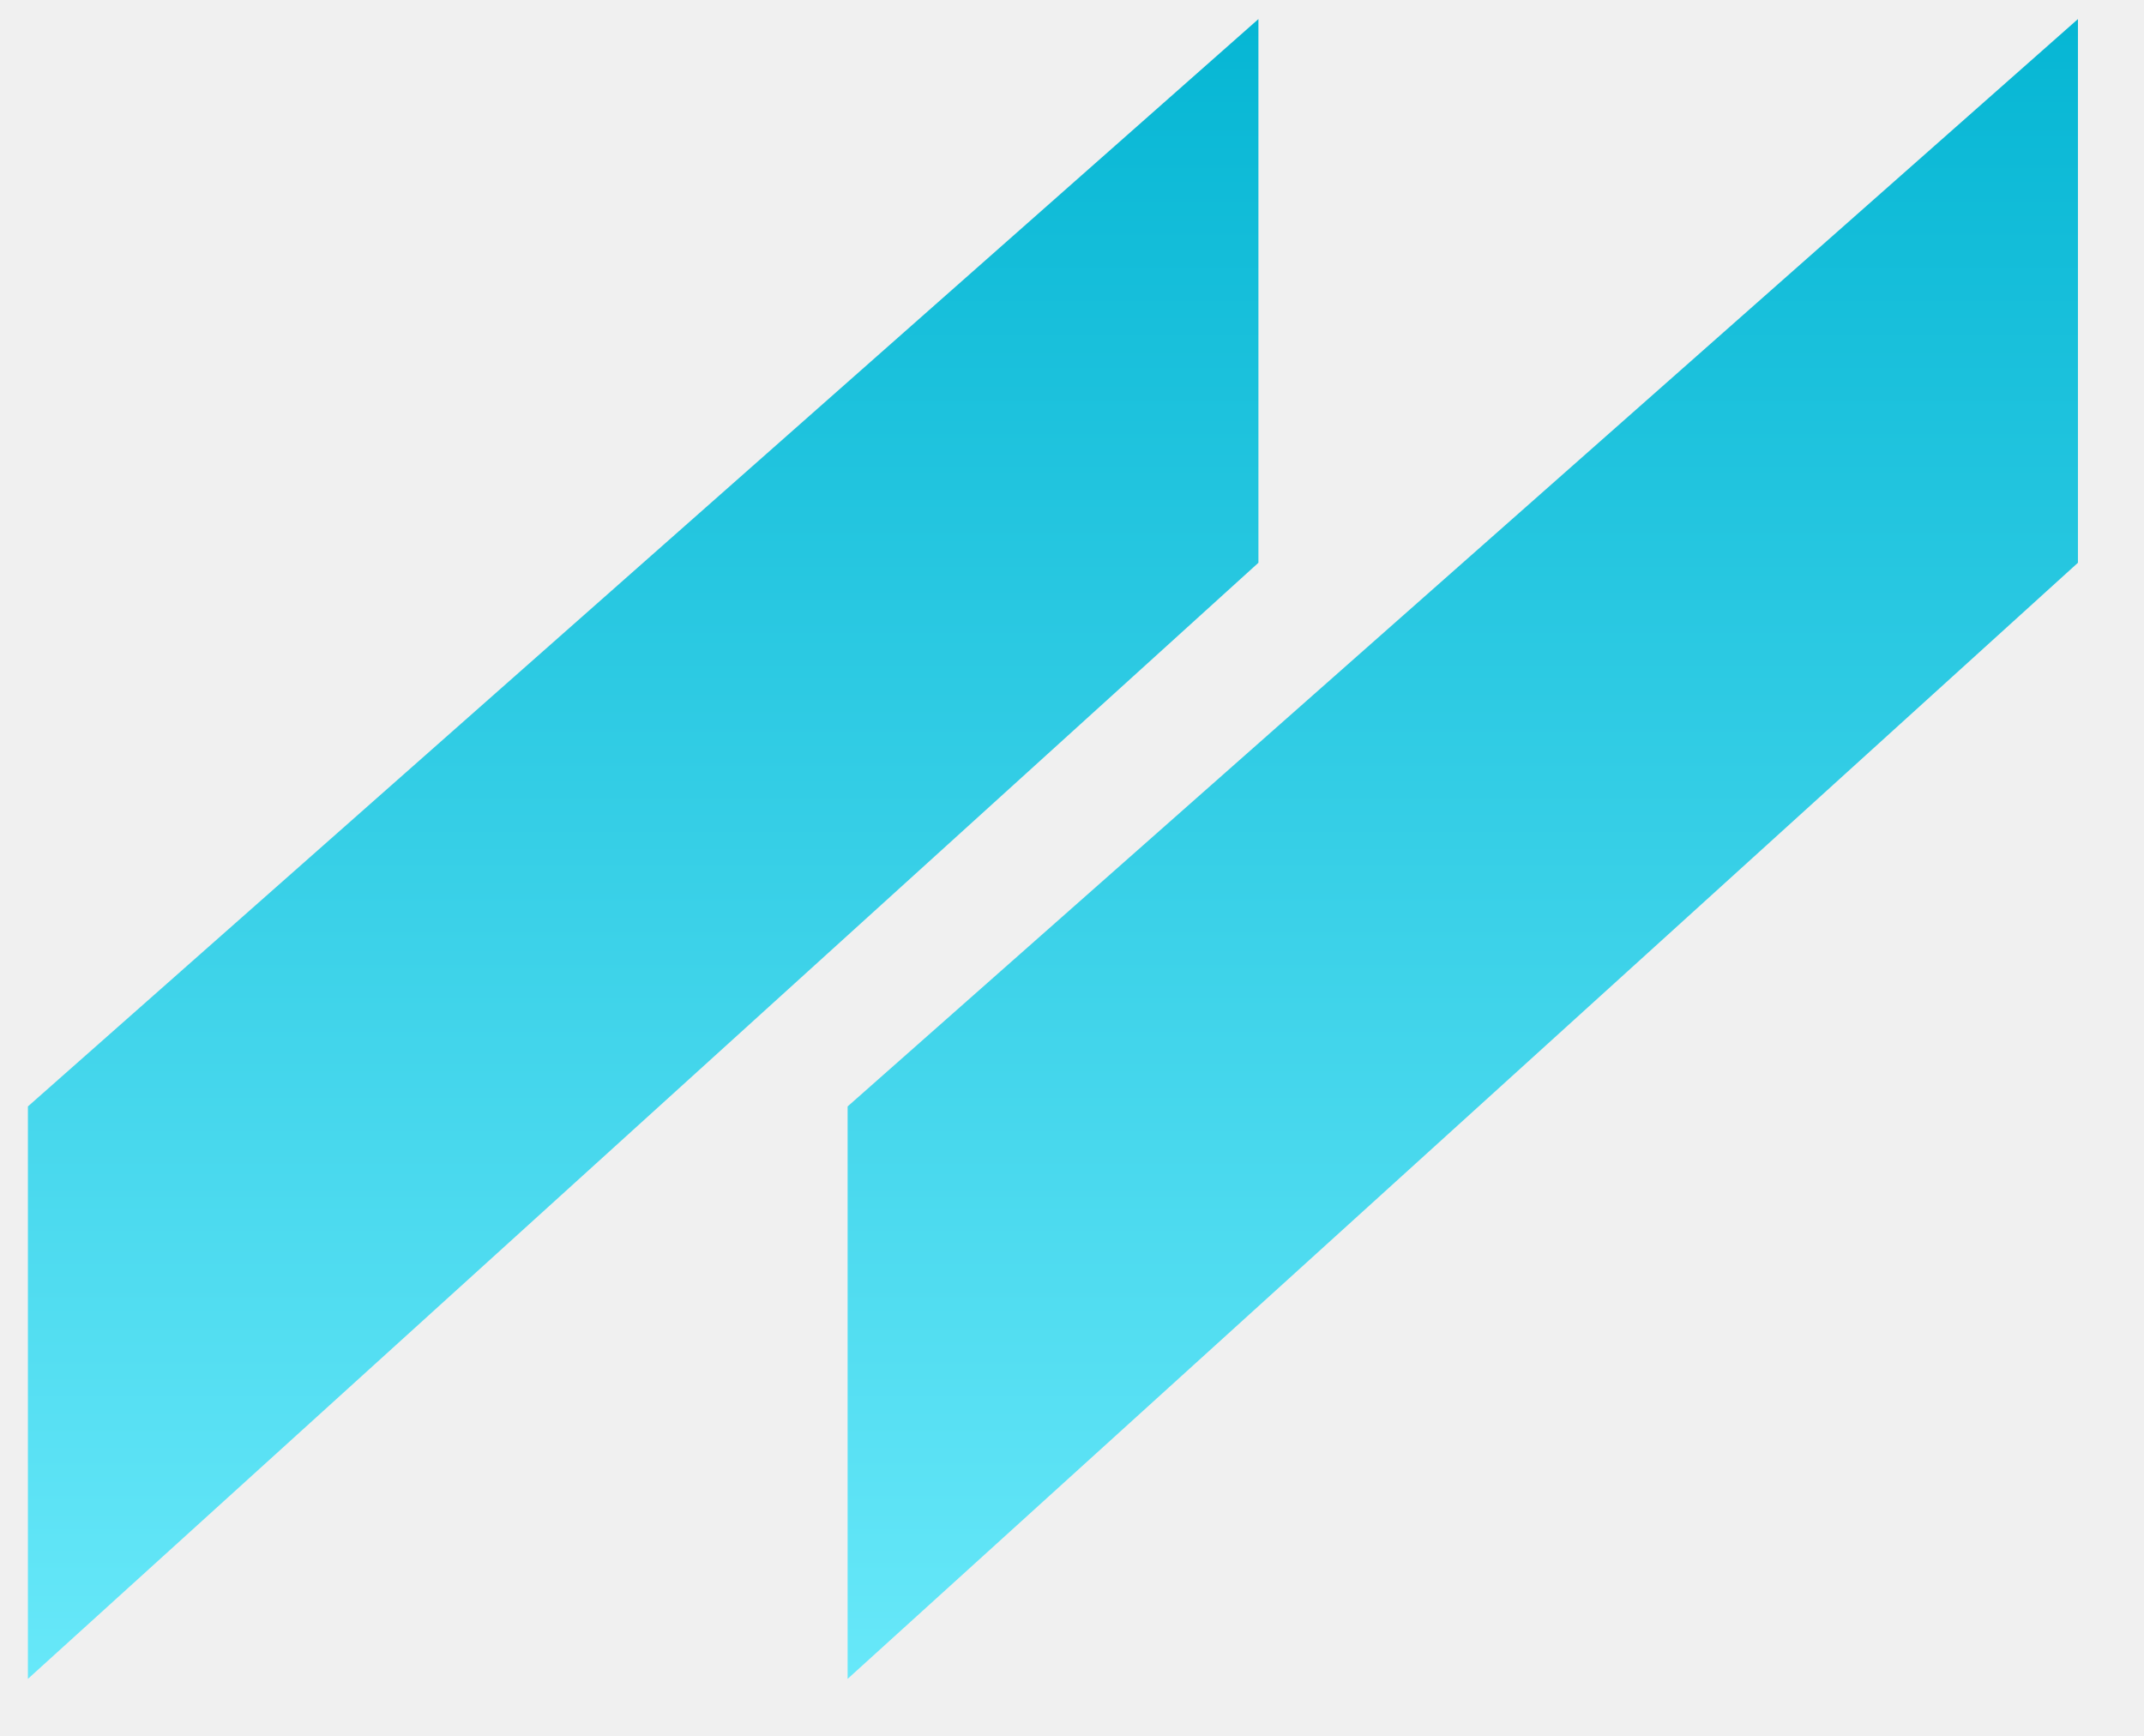
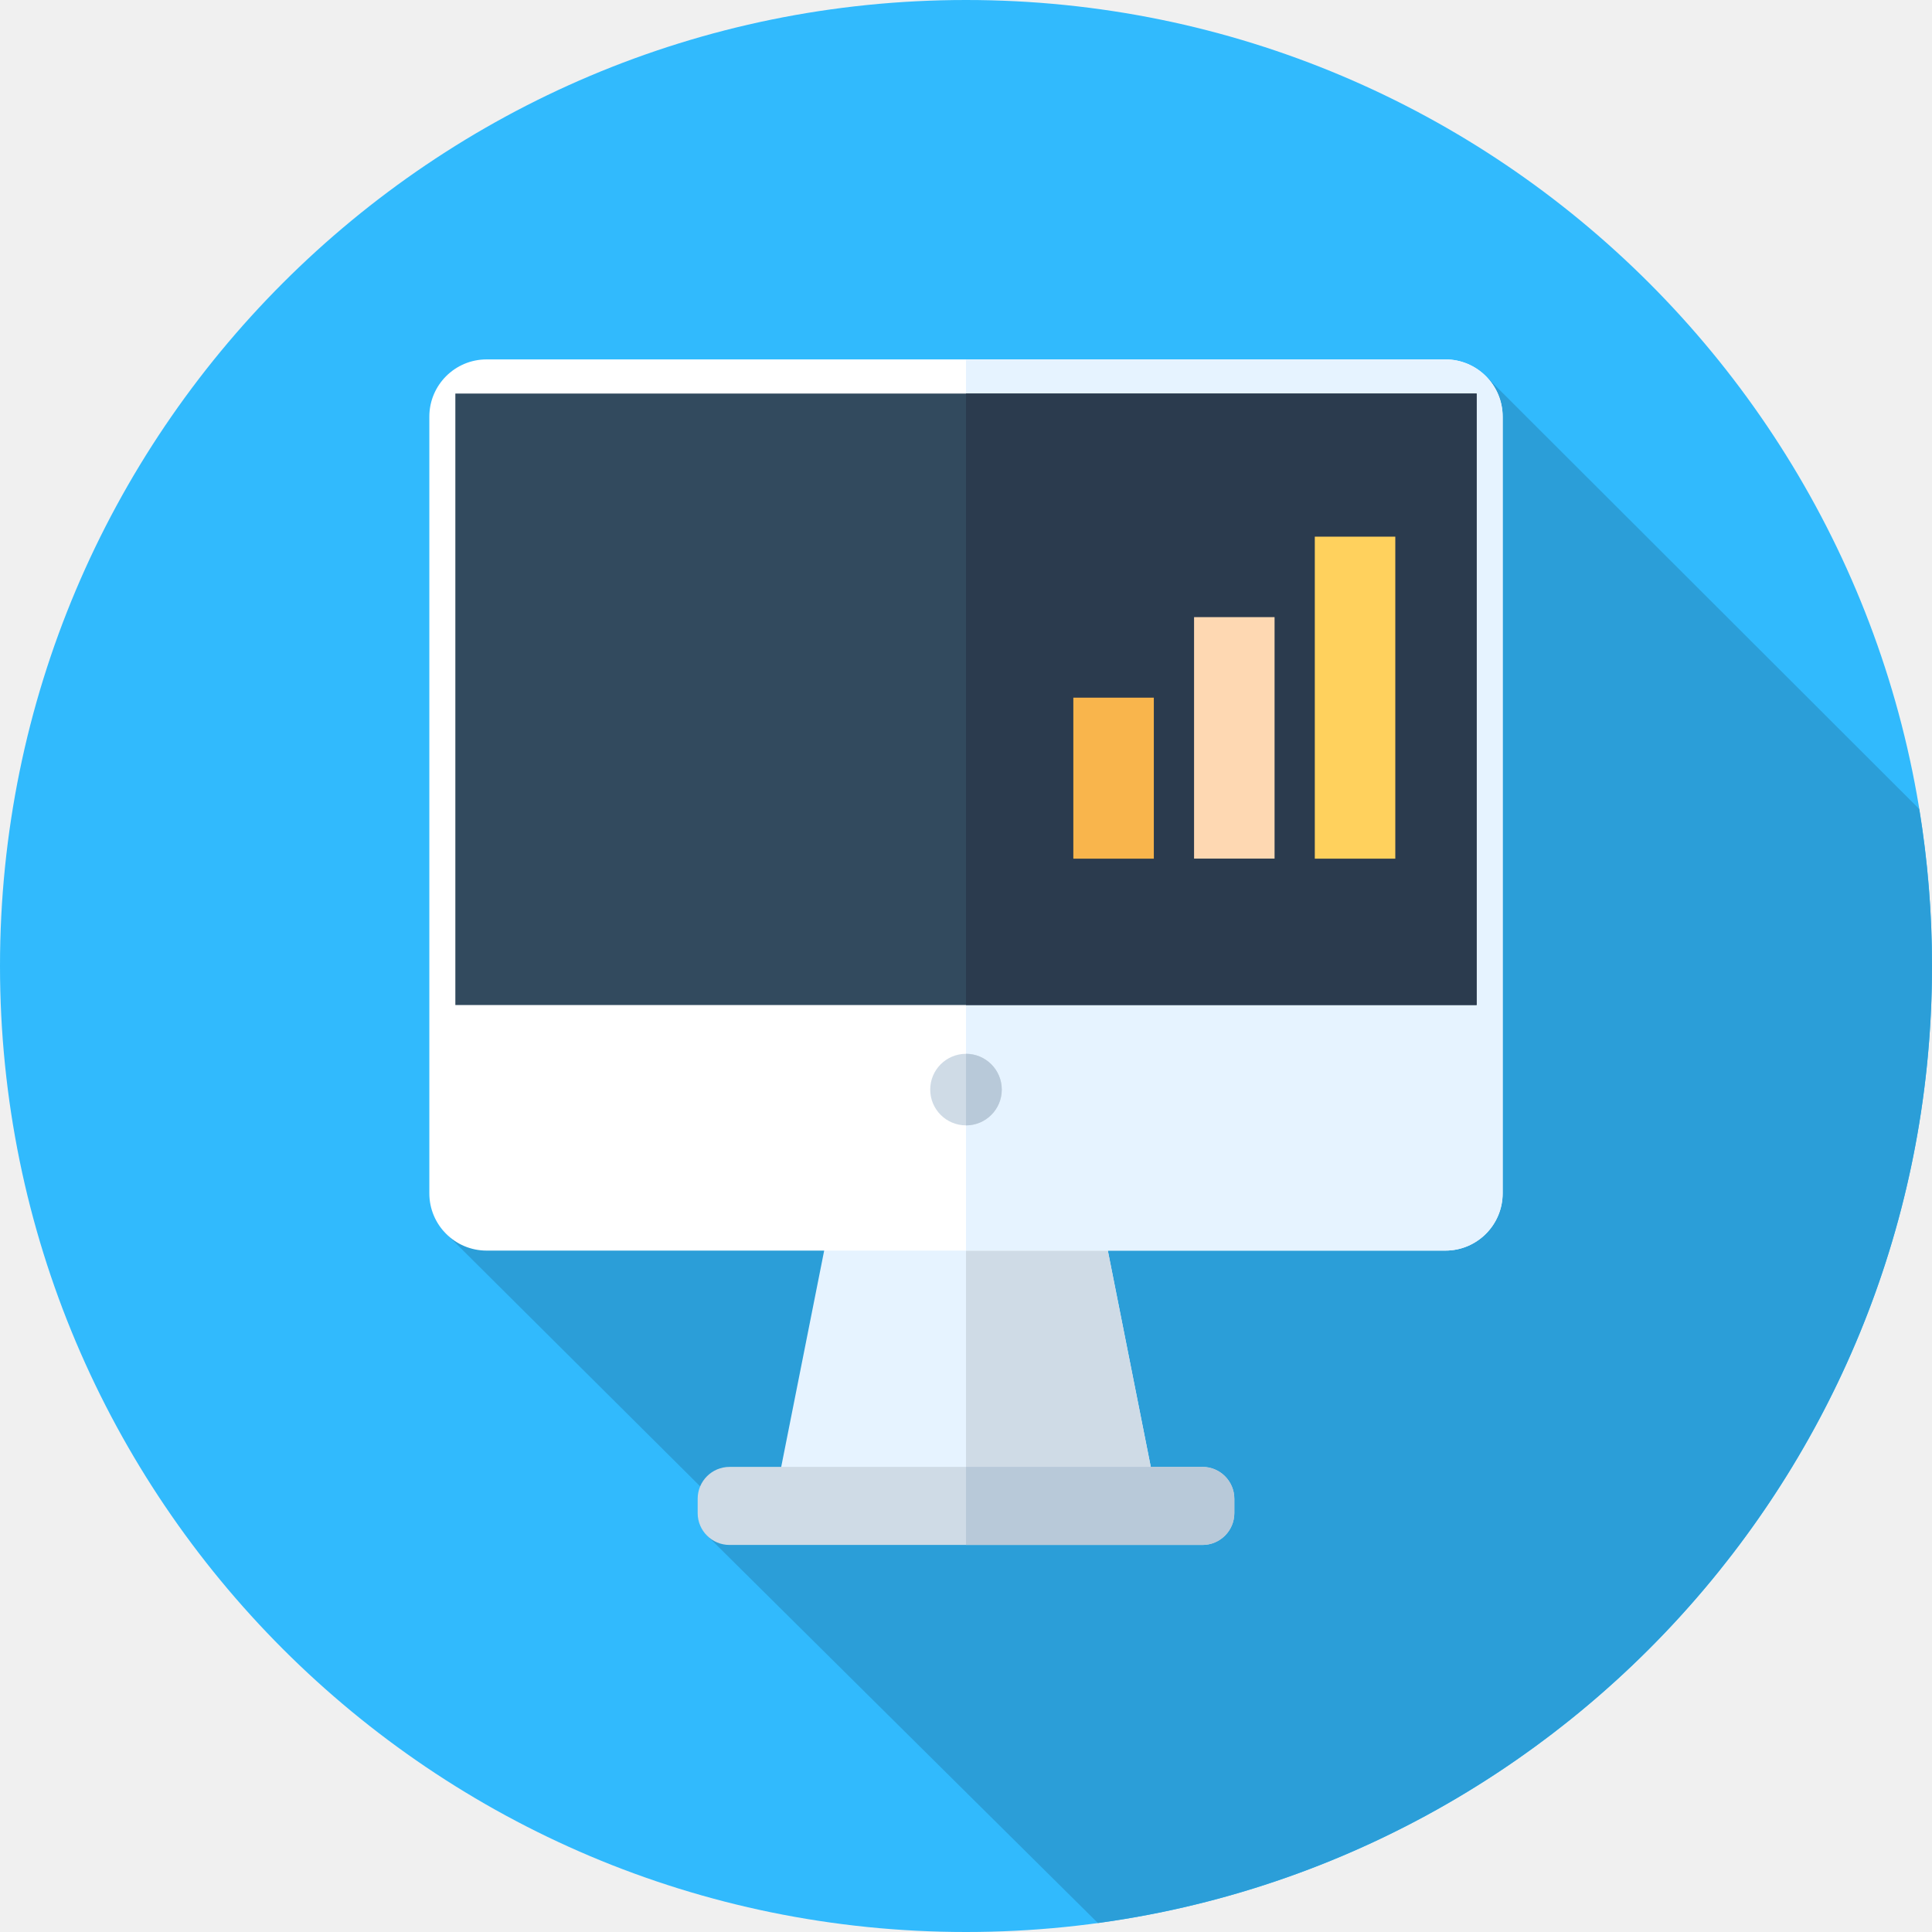
- <svg xmlns="http://www.w3.org/2000/svg" xmlns:xlink="http://www.w3.org/1999/xlink" version="1.1" preserveAspectRatio="xMidYMid meet" viewBox="344.564 330.278 111.737 91.218" width="53.87" height="43.61">
-   <defs>
-     <path d="M453.3 331.28L453.3 359.85L388.64 418.5L388.64 388.42L453.3 331.28Z" id="aFZf6T5ED" />
-     <linearGradient id="gradientb2ThqnP5Op" gradientUnits="userSpaceOnUse" x1="420.97" y1="331.28" x2="420.97" y2="418.5">
-       <stop style="stop-color: #06b6d4;stop-opacity: 1" offset="0%" />
-       <stop style="stop-color: #67e8f9;stop-opacity: 1" offset="100%" />
-     </linearGradient>
-     <path d="M410.23 331.28L410.23 359.85L345.56 418.5L345.56 388.42L410.23 331.28Z" id="a9fehgwfM" />
-     <linearGradient id="gradientk1wNV9Ostb" gradientUnits="userSpaceOnUse" x1="377.89" y1="331.28" x2="377.89" y2="418.5">
-       <stop style="stop-color: #06b6d4;stop-opacity: 1" offset="0%" />
-       <stop style="stop-color: #67e8f9;stop-opacity: 1" offset="100%" />
-     </linearGradient>
-   </defs>
+ <svg xmlns="http://www.w3.org/2000/svg" version="1.1" id="Layer_1" x="0px" y="0px" viewBox="0 0 512 512" style="enable-background:new 0 0 512 512;" xml:space="preserve">
+   <circle style="fill:#31BAFD;" cx="256" cy="256" r="256" />
+   <path style="fill:#2B9ED8;" d="M290.947,509.616C415.796,492.57,512,385.529,512,256c0-14.165-1.169-28.057-3.382-41.596  L394.121,100.047l-267.988,207.67l-8.604,18.51l76.073,75.678l-6.513,4.748L290.947,509.616z" />
+   <polygon style="fill:#E6F3FF;" points="306.855,398.222 205.145,398.222 222.096,312.889 289.904,312.889 " />
+   <polygon style="fill:#CFDBE6;" points="289.904,312.889 256,312.889 256,398.222 306.855,398.222 " />
+   <path style="fill:#FFFFFF;" d="M383.045,331.421h-254.09c-8.383,0-15.177-6.796-15.177-15.177V110.423  c0-8.383,6.796-15.177,15.177-15.177h254.088c8.383,0,15.177,6.796,15.177,15.177v205.819  C398.222,324.625,391.427,331.421,383.045,331.421z" />
+   <path style="fill:#E6F3FF;" d="M383.045,95.246H256v236.175h127.043c8.383,0,15.177-6.796,15.177-15.179V110.425  C398.222,102.041,391.427,95.246,383.045,95.246z" />
+   <path style="fill:#CFDBE6;" d="M318.666,409.428H193.334c-4.665,0-8.445-3.781-8.445-8.445v-3.796c0-4.665,3.781-8.445,8.445-8.445  h125.331c4.665,0,8.445,3.781,8.445,8.445v3.796C327.111,405.647,323.331,409.428,318.666,409.428z" />
+   <path style="fill:#B8C9D9;" d="M318.666,388.741H256v20.687h62.666c4.665,0,8.445-3.781,8.445-8.445v-3.796  C327.111,392.521,323.331,388.741,318.666,388.741z" />
+   <rect x="120.673" y="104.296" style="fill:#324A5E;" width="270.653" height="162.047" />
+   <rect x="256" y="104.296" style="fill:#2B3B4E;" width="135.327" height="162.047" />
+   <circle style="fill:#CFDBE6;" cx="256" cy="288.754" r="9.481" />
+   <path style="fill:#B8C9D9;" d="M265.481,288.754c0-5.237-4.244-9.481-9.481-9.481v18.963  C261.237,298.236,265.481,293.991,265.481,288.754z" />
+   <rect x="348.436" y="142.222" style="fill:#FFD15D;" width="21.333" height="85.333" />
+   <rect x="316.44" y="163.547" style="fill:#FED8B2;" width="21.333" height="63.991" />
+   <rect x="284.444" y="184.889" style="fill:#F9B54C;" width="21.333" height="42.667" />
  <g>
-     <g>
-       <use xlink:href="#aFZf6T5ED" opacity="1" fill="url(#gradientb2ThqnP5Op)" />
-     </g>
-     <g>
-       <use xlink:href="#a9fehgwfM" opacity="1" fill="url(#gradientk1wNV9Ostb)" />
-     </g>
-   </g>
+ </g>
+   <g>
+ </g>
+   <g>
+ </g>
+   <g>
+ </g>
+   <g>
+ </g>
+   <g>
+ </g>
+   <g>
+ </g>
+   <g>
+ </g>
+   <g>
+ </g>
+   <g>
+ </g>
+   <g>
+ </g>
+   <g>
+ </g>
+   <g>
+ </g>
+   <g>
+ </g>
+   <g>
+ </g>
</svg>
